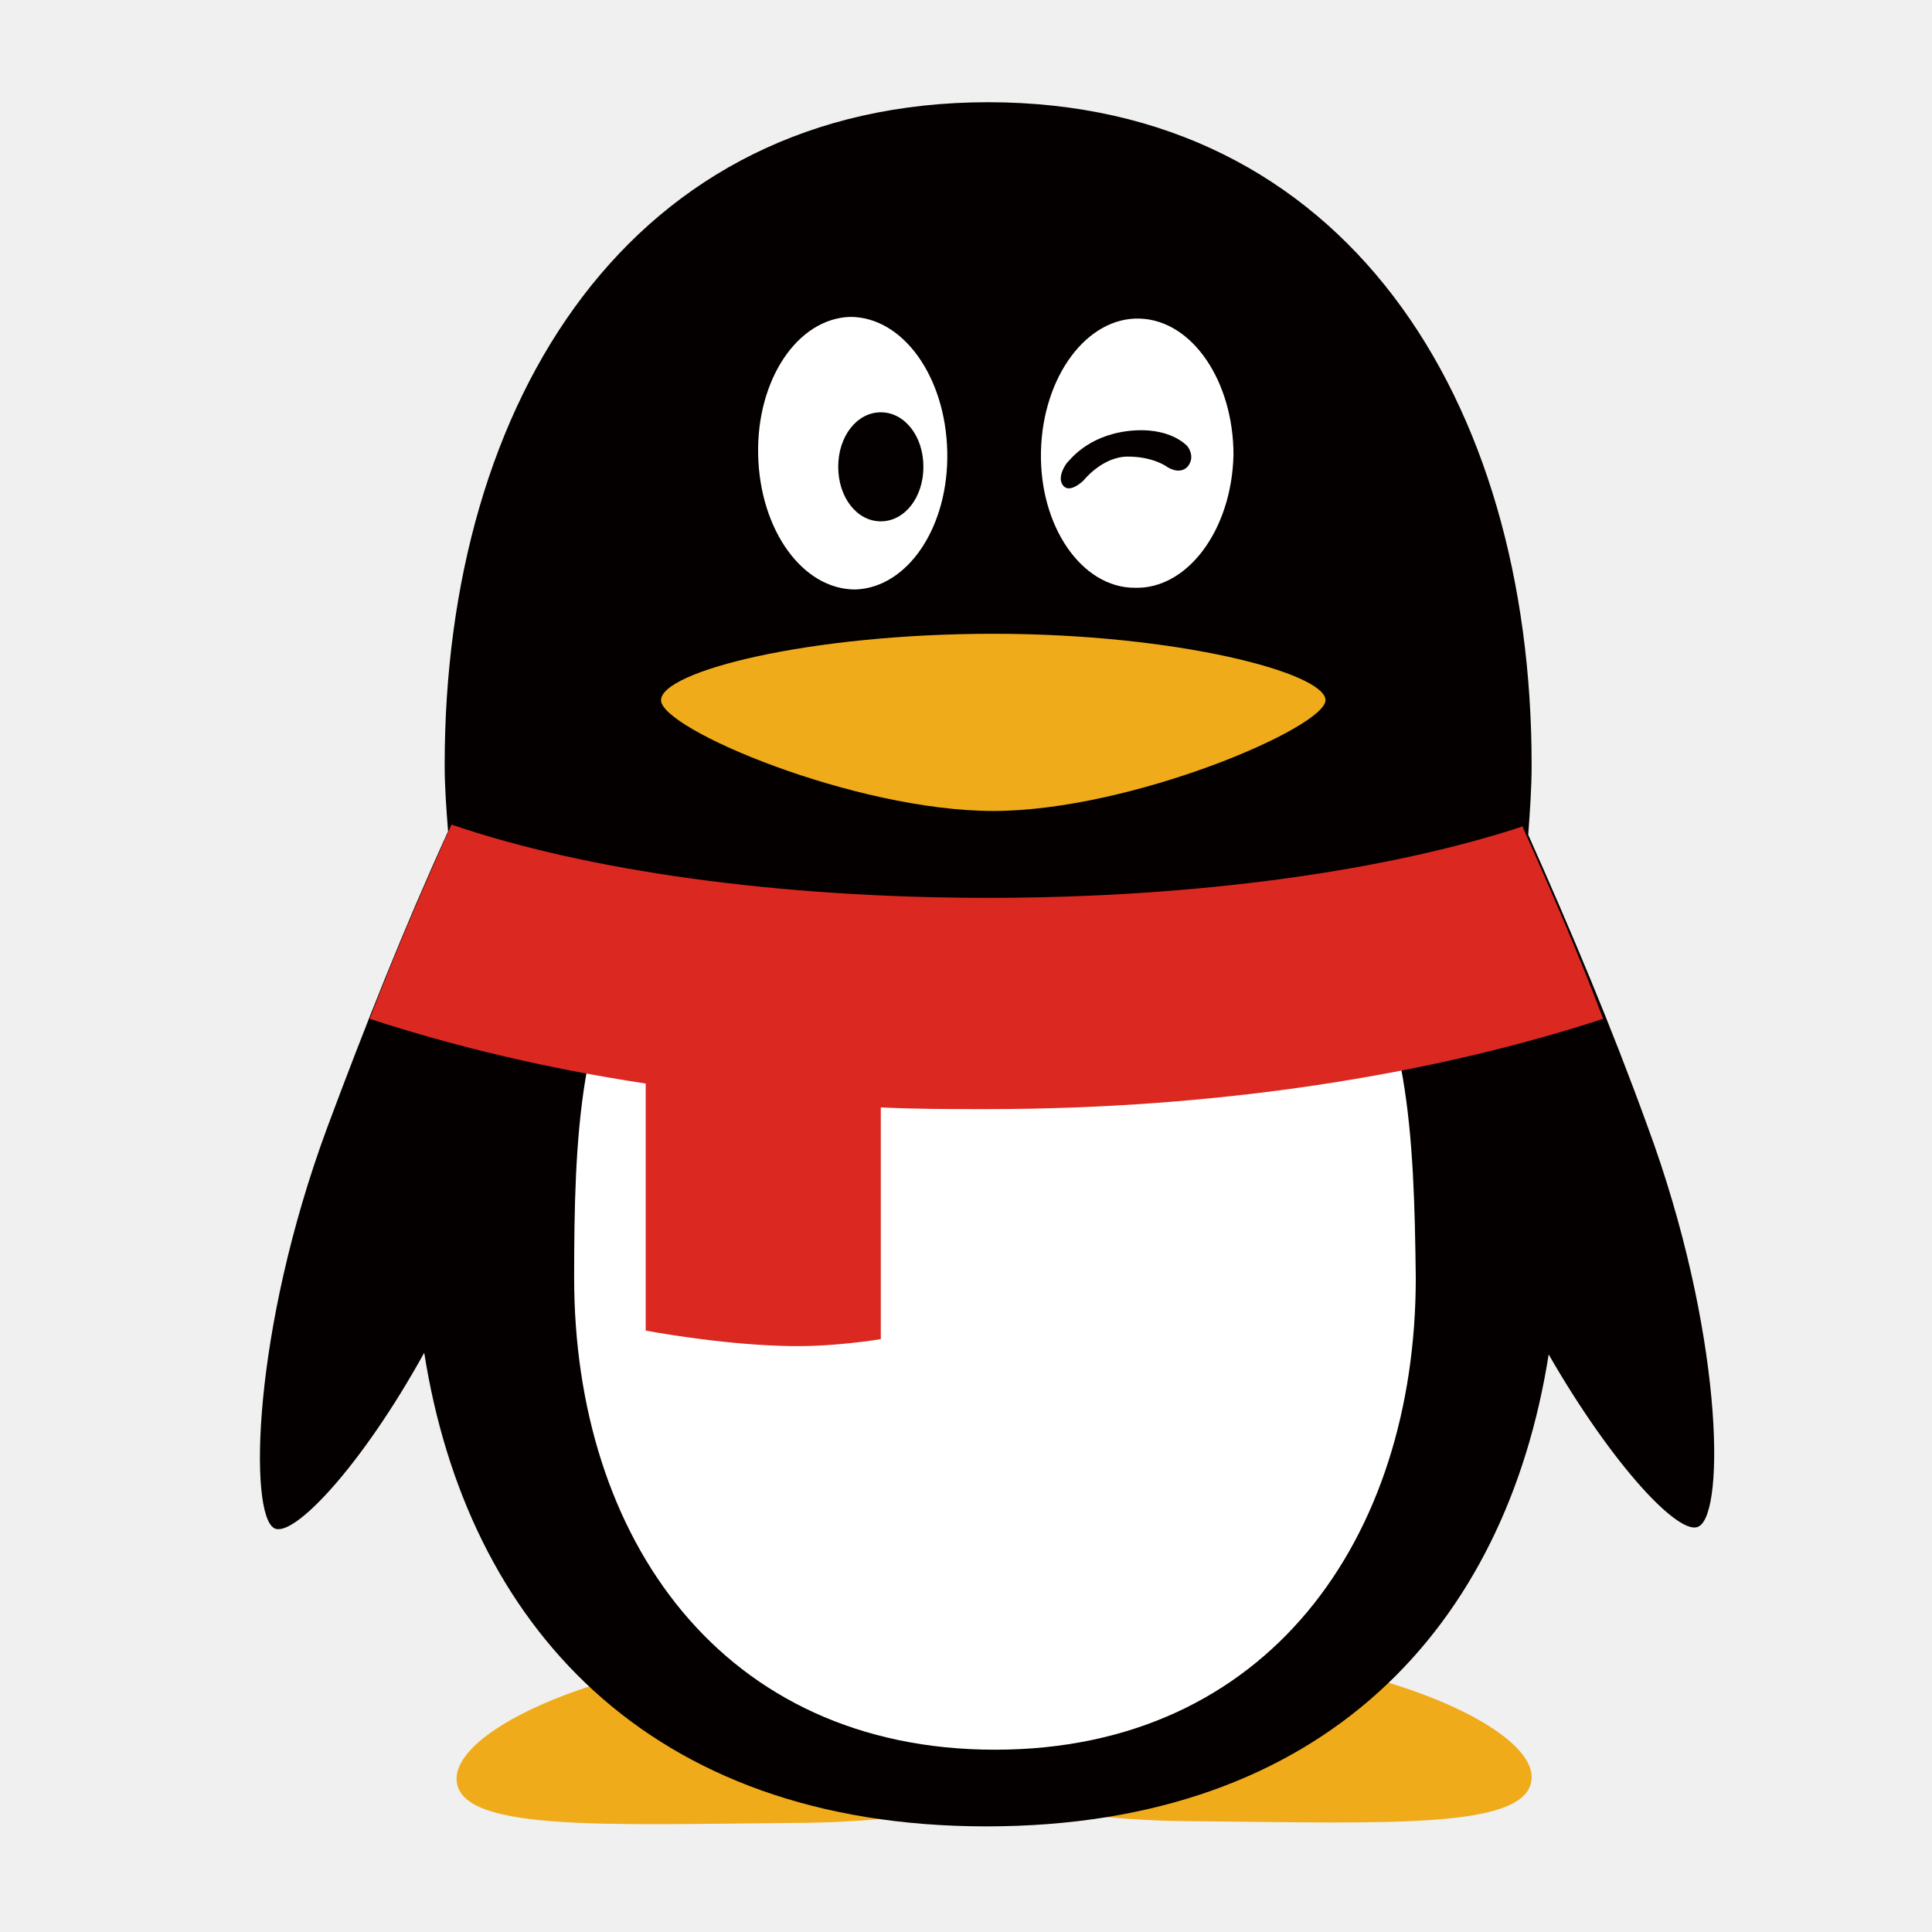
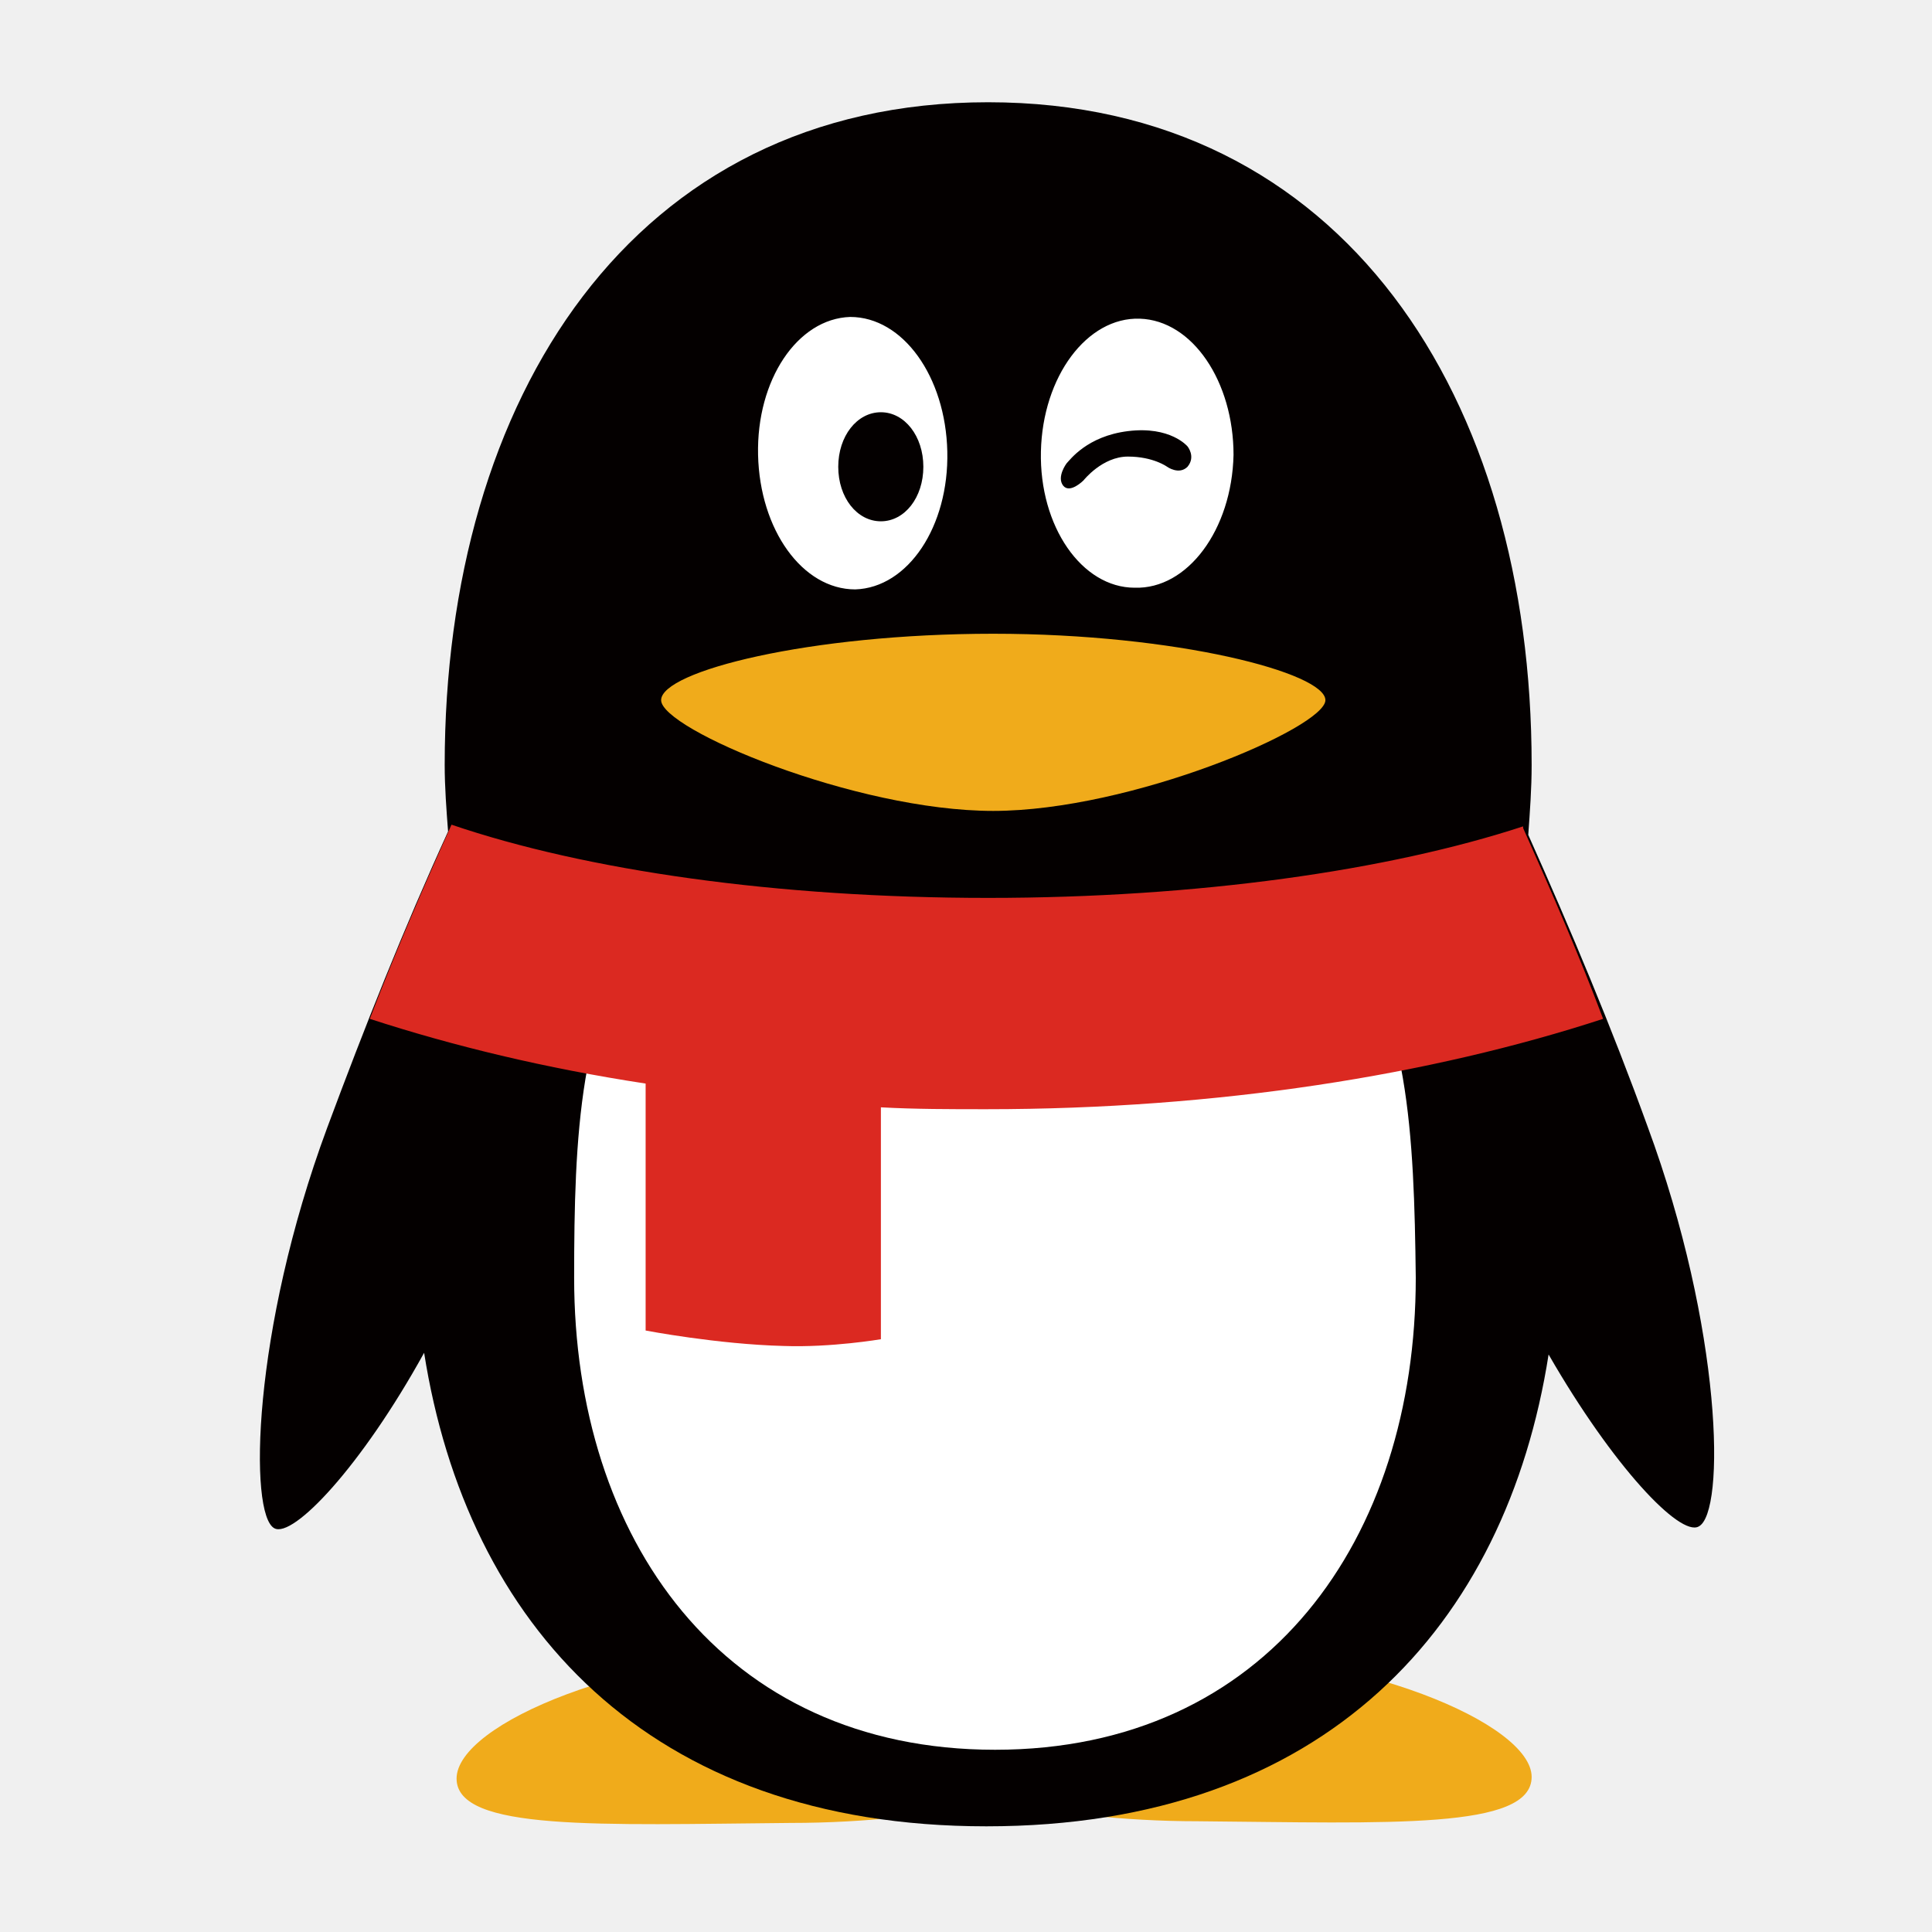
- <svg xmlns="http://www.w3.org/2000/svg" viewBox="0 0 1024 1024" version="1.1">
-   <path d="M619.457 875.005c-35.217 0-66.822 0.903-92.106 3.612-25.284-2.709-56.889-3.612-92.106-3.612-102.039 0-193.242 38.829-193.242 67.725 0 27.993 75.852 24.381 176.988 23.478 40.635 0 78.561-4.515 109.263-11.739 29.799 6.321 66.822 10.836 106.554 10.836 102.039 0.903 176.988 4.515 176.988-23.478s-90.3-66.822-192.339-66.822z m0 0" fill="#F0AB1B" />
-   <path d="M873.199 596.882c-18.963-52.374-40.635-103.845-63.21-154.413 0.903-12.642 1.806-24.381 1.806-37.023C811.795 211.302 712.466 54.18 523.739 54.18S235.683 211.302 235.683 405.446c0 11.739 0.903 23.478 1.806 35.217-23.478 51.471-44.247 103.845-64.113 157.122-39.732 107.457-41.538 204.981-27.993 212.205 9.933 5.418 46.053-32.508 79.464-93.009 22.575 143.577 118.293 251.034 297.989 251.034s275.414-106.554 297.989-250.131c34.314 59.598 69.531 96.621 79.464 91.203 14.448-7.224 12.642-104.748-27.09-212.205z m0 0" fill="#040000" />
-   <path d="M450.596 167.958c-27.993 0.903-49.665 33.411-48.762 73.143 0.903 39.732 23.478 71.337 51.471 71.337 27.993-0.903 49.665-33.411 48.762-73.143-0.903-39.732-23.478-71.337-51.471-71.337z m153.51 0.903c-27.993-0.903-51.471 30.702-52.374 70.434-0.903 39.732 21.672 72.24 49.665 72.24 27.993 0.903 51.471-30.702 52.374-70.434 0-38.829-21.672-71.337-49.665-72.24zM708.854 487.619c-54.18 9.03-117.39 14.448-184.212 14.448-65.919 0-127.323-5.418-180.6-14.448-37.023 46.956-39.732 114.681-39.732 189.63 0 138.159 78.561 250.131 223.041 250.131S750.392 815.407 750.392 677.249c-0.903-75.852-3.612-143.577-41.538-189.63z m0 0" fill="#FFFFFF" />
-   <path d="M526.448 335.915c-97.524 0-176.085 19.866-176.085 35.217 0 15.351 102.942 58.695 176.085 58.695s176.085-44.247 176.085-58.695c0-14.448-78.561-35.217-176.085-35.217z m0 0" fill="#F0AB1B" />
-   <path d="M807.28 438.857v-0.903c-71.337 23.478-172.473 37.926-283.541 37.926-111.972 0-213.108-14.448-284.444-38.829-15.351 34.314-29.799 67.725-43.344 102.942 44.247 14.448 93.009 26.187 146.286 34.314v130.935s37.926 7.224 73.143 8.127c25.284 0.903 51.471-3.612 51.471-3.612V586.949c18.06 0.903 37.023 0.903 55.986 0.903 122.808 0 235.683-18.06 326.885-47.859-12.642-33.411-27.09-66.822-42.441-101.136z m0 0" fill="#DB2921" />
-   <path d="M466.85 218.526c-12.642 0-22.575 12.642-22.575 28.896 0 16.254 9.933 28.896 22.575 28.896s22.575-12.642 22.575-28.896c0-16.254-9.933-28.896-22.575-28.896z m162.54 18.06s-9.03-10.836-31.605-8.127c-21.672 2.709-30.702 15.351-32.508 17.157 0 0-5.418 7.224-1.806 11.739 3.612 4.515 10.836-2.709 10.836-2.709s9.933-12.642 23.478-12.642 20.769 5.418 20.769 5.418 6.321 4.515 10.836 0c4.515-5.418 0-10.836 0-10.836z m0 0" fill="#040000" />
+ <svg xmlns="http://www.w3.org/2000/svg" width="40px" height="40px" viewBox="0 0 40 40" version="1.1">
+   <g id="surface1">
+     <path style=" stroke:none;fill-rule:nonzero;fill:rgb(94.118%,67.059%,10.588%);fill-opacity:1;" d="M 24.199 34.18 C 22.82 34.18 21.586 34.215 20.602 34.32 C 19.613 34.215 18.379 34.18 17 34.18 C 13.016 34.18 9.453 35.695 9.453 36.824 C 9.453 37.918 12.418 37.777 16.367 37.742 C 17.953 37.742 19.438 37.566 20.637 37.285 C 21.801 37.531 23.246 37.707 24.797 37.707 C 28.781 37.742 31.711 37.883 31.711 36.789 C 31.711 35.695 28.184 34.18 24.199 34.18 Z M 24.199 34.18 " />
+     <path style=" stroke:none;fill-rule:nonzero;fill:rgb(1.569%,0%,0%);fill-opacity:1;" d="M 34.109 23.316 C 33.367 21.27 32.523 19.258 31.641 17.285 C 31.676 16.789 31.711 16.332 31.711 15.836 C 31.711 8.254 27.832 2.117 20.457 2.117 C 13.086 2.117 9.207 8.254 9.207 15.836 C 9.207 16.297 9.242 16.754 9.277 17.215 C 8.359 19.223 7.547 21.27 6.773 23.352 C 5.219 27.547 5.148 31.359 5.68 31.641 C 6.066 31.852 7.477 30.371 8.781 28.008 C 9.664 33.617 13.402 37.812 20.422 37.812 C 27.441 37.812 31.184 33.652 32.062 28.043 C 33.402 30.371 34.781 31.816 35.168 31.605 C 35.73 31.324 35.66 27.512 34.109 23.316 Z M 34.109 23.316 " />
+     <path style=" stroke:none;fill-rule:nonzero;fill:rgb(100%,100%,100%);fill-opacity:1;" d="M 17.602 6.562 C 16.508 6.598 15.66 7.867 15.695 9.418 C 15.73 10.969 16.613 12.203 17.707 12.203 C 18.801 12.168 19.648 10.898 19.613 9.348 C 19.578 7.797 18.695 6.562 17.602 6.562 Z M 23.598 6.598 C 22.504 6.562 21.586 7.797 21.551 9.348 C 21.516 10.898 22.398 12.168 23.492 12.168 C 24.586 12.203 25.504 10.969 25.539 9.418 C 25.539 7.902 24.691 6.633 23.598 6.598 Z M 27.691 19.047 C 25.574 19.398 23.105 19.613 20.492 19.613 C 17.918 19.613 15.52 19.398 13.438 19.047 C 11.992 20.883 11.887 23.527 11.887 26.453 C 11.887 31.852 14.957 36.227 20.602 36.227 C 26.242 36.227 29.312 31.852 29.312 26.453 C 29.277 23.492 29.172 20.848 27.691 19.047 Z M 27.691 19.047 " />
+     <path style=" stroke:none;fill-rule:nonzero;fill:rgb(94.118%,67.059%,10.588%);fill-opacity:1;" d="M 20.562 13.121 C 16.754 13.121 13.688 13.898 13.688 14.496 C 13.688 15.098 17.707 16.789 20.562 16.789 C 23.422 16.789 27.441 15.062 27.441 14.496 C 27.441 13.934 24.375 13.121 20.562 13.121 Z M 20.562 13.121 " />
+     <path style=" stroke:none;fill-rule:nonzero;fill:rgb(85.882%,16.078%,12.941%);fill-opacity:1;" d="M 31.535 17.145 L 31.535 17.109 C 28.746 18.023 24.797 18.59 20.457 18.59 C 16.086 18.59 12.133 18.023 9.348 17.074 C 8.746 18.414 8.184 19.719 7.656 21.094 C 9.383 21.656 11.289 22.117 13.367 22.434 L 13.367 27.547 C 13.367 27.547 14.852 27.832 16.227 27.867 C 17.215 27.902 18.238 27.727 18.238 27.727 L 18.238 22.926 C 18.941 22.965 19.684 22.965 20.422 22.965 C 25.219 22.965 29.629 22.258 33.191 21.094 C 32.699 19.789 32.133 18.484 31.535 17.145 Z M 31.535 17.145 " />
+     <path style=" stroke:none;fill-rule:nonzero;fill:rgb(1.569%,0%,0%);fill-opacity:1;" d="M 18.238 8.535 C 17.742 8.535 17.355 9.031 17.355 9.664 C 17.355 10.301 17.742 10.793 18.238 10.793 C 18.73 10.793 19.117 10.301 19.117 9.664 C 19.117 9.031 18.73 8.535 18.238 8.535 Z M 24.586 9.242 C 24.586 9.242 24.234 8.816 23.352 8.926 C 22.504 9.031 22.152 9.523 22.082 9.594 C 22.082 9.594 21.871 9.875 22.012 10.055 C 22.152 10.23 22.434 9.945 22.434 9.945 C 22.434 9.945 22.82 9.453 23.352 9.453 C 23.879 9.453 24.164 9.664 24.164 9.664 C 24.164 9.664 24.41 9.84 24.586 9.664 C 24.762 9.453 24.586 9.242 24.586 9.242 Z M 24.586 9.242 " />
+   </g>
</svg>
